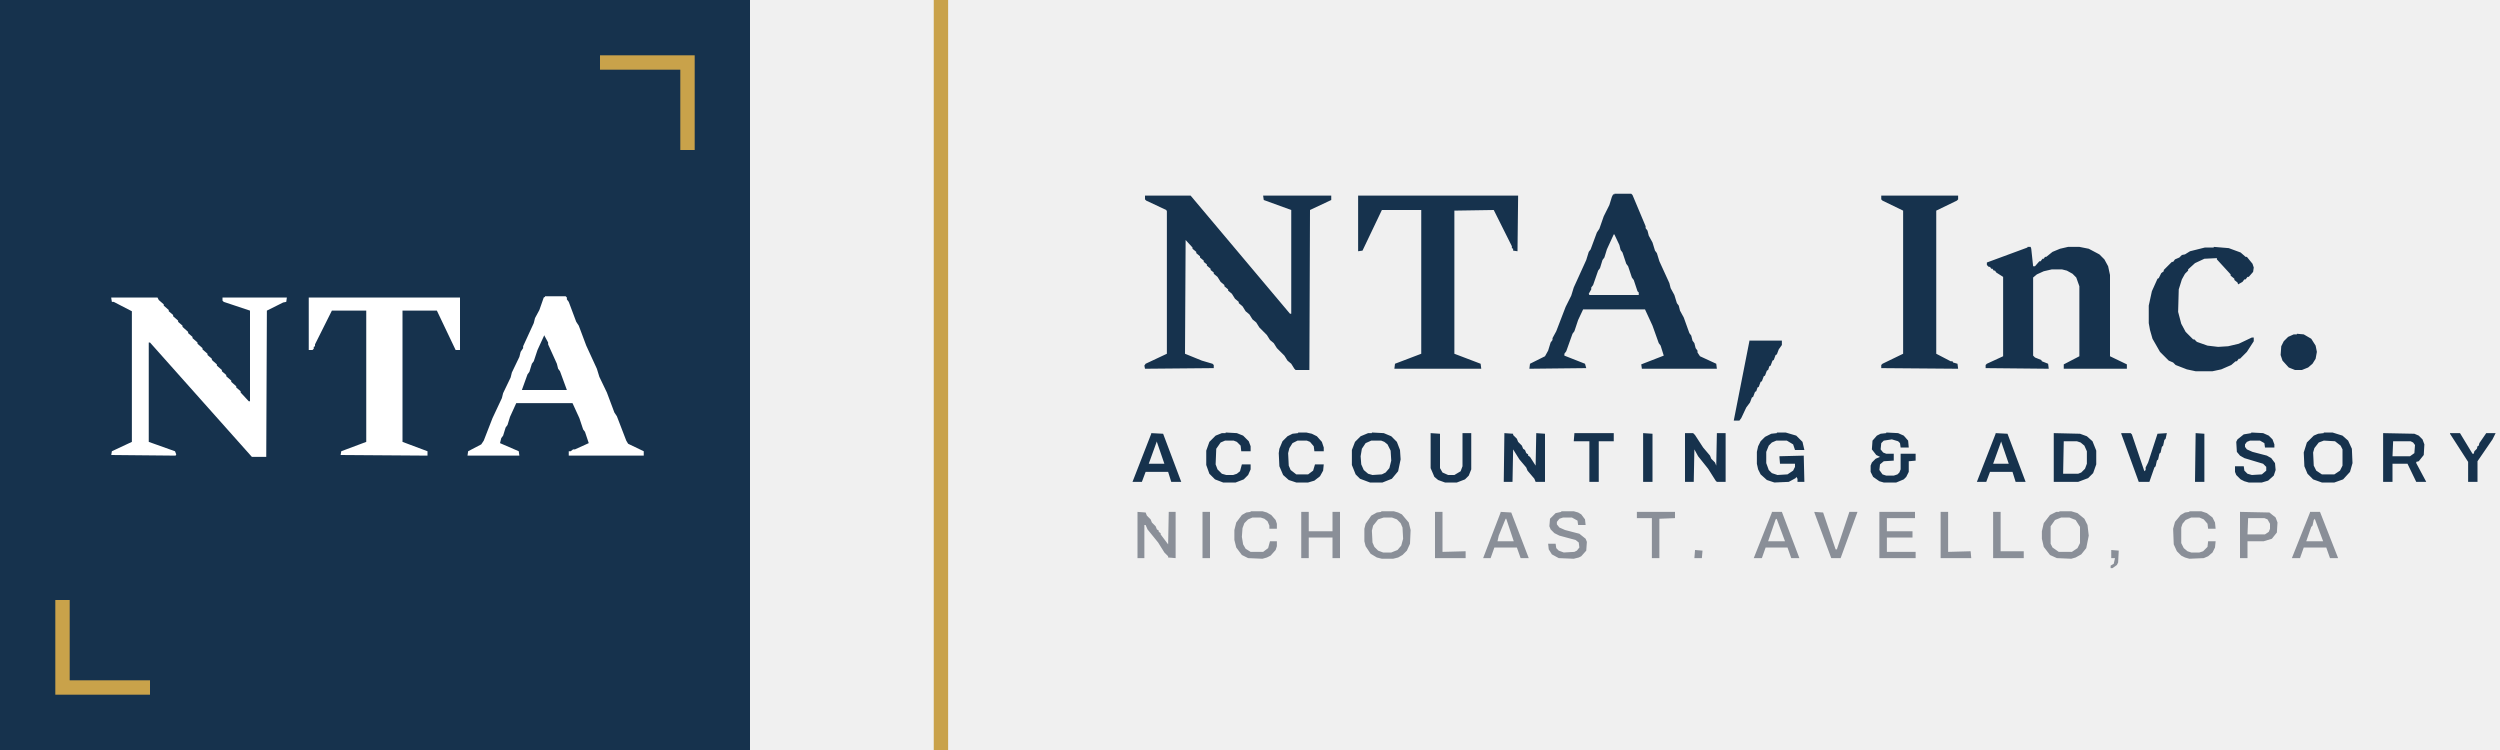
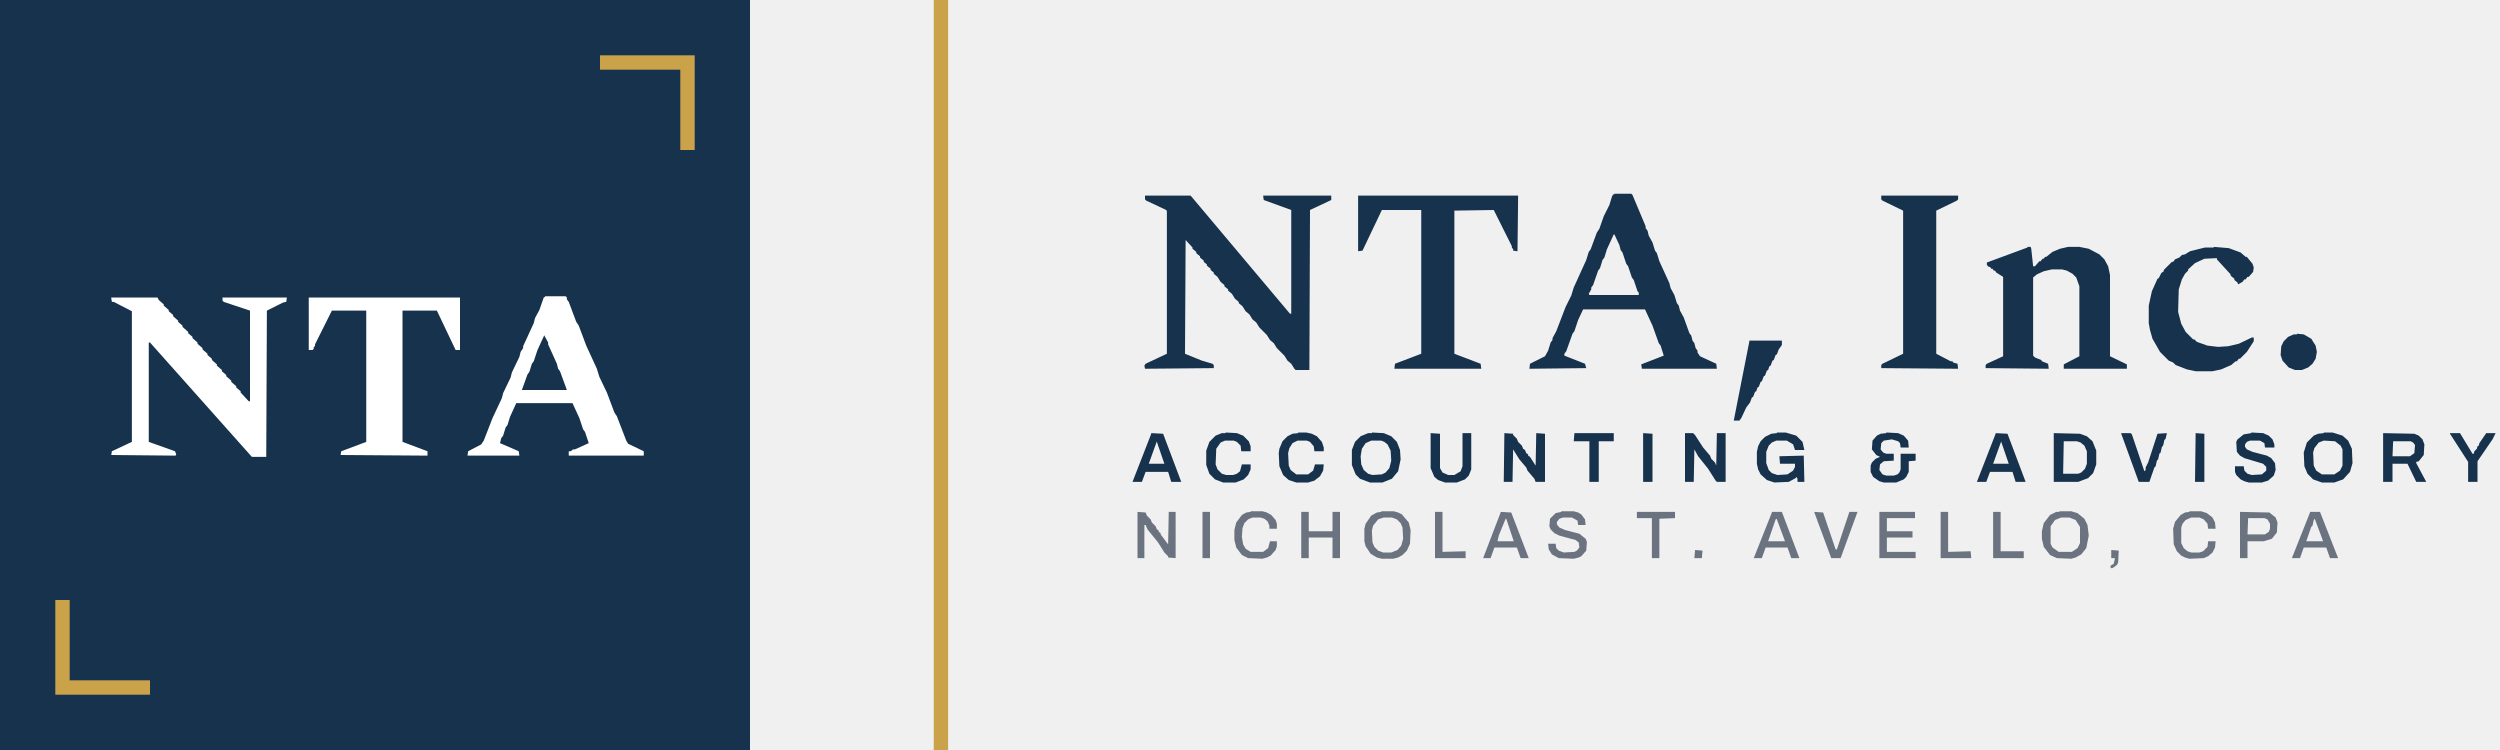
<svg xmlns="http://www.w3.org/2000/svg" viewBox="0 0 400 120" width="400" height="120">
  <rect x="0" y="0" width="120" height="120" fill="#16324d" />
  <path d="M 96 10 L 110 10 L 110 24" fill="none" stroke="#c9a24a" stroke-width="2.3" />
  <path d="M 10 96 L 10 110 L 24 110" fill="none" stroke="#c9a24a" stroke-width="2.3" />
  <rect x="149.4" y="0" width="2.3" height="120" fill="#c9a24a" />
  <path d="M87.20 47.40L90.50 47.40L90.70 47.60L90.70 47.90L91.00 48.30L92.20 51.50L92.60 52.10L93.80 55.30L95.50 59.00L95.90 60.30L97.10 62.80L98.30 66.00L98.70 66.60L100.20 70.50L100.50 71.00L103.00 72.20L103.00 72.90L91.00 72.90L91.00 72.20L91.30 72.20L91.70 71.90L92.00 71.90L94.20 70.90L93.60 69.10L93.30 68.70L92.70 66.90L91.60 64.50L82.60 64.50L81.60 66.70L81.20 68.00L80.90 68.40L80.50 69.70L80.20 70.10L80.00 70.90L83.00 72.20L83.10 72.90L74.80 72.90L74.90 72.20L77.00 71.10L77.40 70.50L78.80 66.90L80.30 63.70L80.50 62.90L81.70 60.40L81.90 59.60L83.10 57.10L83.30 56.30L83.70 55.70L83.70 55.40L85.40 51.70L85.60 50.90L86.30 49.60L87.00 47.60L87.20 47.50ZM17.80 47.60L25.20 47.60L25.40 48.00L26.20 48.70L26.20 48.90L27.00 49.60L27.00 49.80L27.70 50.40L27.70 50.60L28.50 51.30L28.50 51.50L29.20 52.10L29.20 52.30L30.10 53.10L30.10 53.30L30.80 53.90L30.80 54.10L31.60 54.80L31.60 55.00L32.40 55.70L32.40 55.90L33.20 56.60L33.20 56.80L33.90 57.40L33.90 57.60L34.70 58.30L34.70 58.50L35.50 59.20L35.50 59.40L36.20 60.00L36.20 60.20L37.00 60.90L37.00 61.10L37.80 61.80L37.80 62.00L38.50 62.60L38.50 62.80L39.80 64.20L40.00 64.20L40.00 49.70L35.80 48.30L35.60 48.10L35.60 47.60L45.90 47.60L45.80 48.30L45.30 48.40L42.70 49.70L42.60 73.10L40.30 73.10L24.00 54.80L23.80 54.80L23.80 70.70L28.00 72.20L28.20 72.70L28.10 72.90L17.80 72.80L17.90 72.20L21.10 70.70L21.10 49.80L18.20 48.30L17.90 48.30L17.80 47.70ZM49.40 47.60L73.60 47.60L73.60 56.00L72.90 56.00L69.90 49.70L64.40 49.70L64.40 70.70L68.40 72.20L68.40 72.90L54.50 72.80L54.60 72.20L58.60 70.70L58.60 49.70L53.10 49.70L50.40 55.10L50.40 55.40L50.20 55.50L50.20 55.80L50.00 56.00L49.40 56.00L49.40 47.70ZM87.10 53.60L86.00 56.00L85.40 57.80L85.10 58.20L84.70 59.50L84.40 59.90L83.50 62.40L90.70 62.40L89.60 59.40L89.30 59.00L89.10 58.20L87.70 55.10L87.70 54.80L87.10 53.70Z" fill="#ffffff" fill-rule="evenodd" />
  <path d="M258.30 31.00L261.00 31.00L261.20 31.20L263.30 36.20L263.30 36.50L263.60 36.90L263.80 37.70L264.40 38.80L264.80 40.10L265.10 40.50L265.50 41.80L267.10 45.30L267.30 46.10L267.90 47.20L268.30 48.50L268.60 48.90L268.80 49.70L269.40 50.80L270.30 53.30L270.60 53.70L270.80 54.50L271.10 54.90L271.30 55.70L271.60 56.10L271.60 56.40L272.00 57.00L274.60 58.20L274.70 59.00L262.70 59.00L262.60 58.30L266.20 56.90L265.70 55.30L265.40 54.90L264.40 52.10L263.20 49.50L253.30 49.50L252.50 51.20L251.90 53.00L251.60 53.40L250.60 56.20L250.30 56.60L250.30 56.90L253.60 58.20L253.80 58.90L244.70 59.00L244.80 58.20L247.20 57.00L247.70 56.10L248.10 54.80L248.40 54.40L248.40 54.10L249.00 53.00L250.50 49.10L251.40 47.30L251.80 46.00L253.80 41.60L254.20 40.30L254.50 39.90L255.50 37.20L255.90 36.60L256.60 34.60L257.50 32.80L257.90 31.50L258.10 31.10L258.30 31.10ZM183.20 31.30L190.50 31.30L206.40 50.20L206.60 50.20L206.60 33.60L202.20 32.00L202.10 31.30L213.00 31.30L213.00 32.00L209.60 33.60L209.50 59.20L207.30 59.20L207.10 59.00L206.60 58.20L206.00 57.70L205.50 56.90L204.30 55.70L203.80 54.90L203.20 54.40L202.70 53.60L201.50 52.40L201.00 51.60L200.40 51.10L199.90 50.30L199.30 49.80L198.80 49.00L198.20 48.50L198.20 48.30L197.60 47.80L197.10 47.00L196.50 46.50L196.50 46.30L195.90 45.80L195.90 45.60L195.30 45.10L194.80 44.30L194.20 43.80L194.20 43.60L193.70 43.20L193.70 43.00L193.10 42.50L193.10 42.30L192.60 41.90L192.60 41.70L192.00 41.20L192.00 41.00L191.40 40.50L191.40 40.30L190.80 39.80L190.80 39.60L189.70 38.40L189.60 56.60L192.30 57.70L194.00 58.20L194.20 58.40L194.20 58.90L183.20 59.00L183.10 58.50L183.30 58.20L186.70 56.60L186.70 33.80L186.60 33.60L183.40 32.10L183.20 31.90L183.20 31.40ZM217.30 31.30L242.90 31.30L242.80 40.20L242.10 40.10L242.10 39.80L241.90 39.70L241.90 39.40L239.00 33.60L232.70 33.70L232.70 56.60L236.90 58.20L237.00 59.00L223.10 59.00L223.20 58.20L227.40 56.60L227.40 33.60L221.10 33.60L218.00 40.10L217.30 40.20L217.30 31.40ZM301.00 31.30L313.30 31.30L313.30 31.90L313.10 32.10L309.80 33.70L309.80 56.60L312.10 57.80L312.40 57.80L312.50 58.00L313.20 58.20L313.30 59.00L301.00 58.90L301.00 58.40L301.20 58.20L304.50 56.60L304.50 33.70L301.20 32.10L301.00 31.90L301.00 31.40ZM258.20 37.50L257.10 39.90L256.70 41.20L256.40 41.60L256.00 42.90L255.70 43.30L254.90 45.60L254.60 46.00L254.60 46.30L254.20 47.00L254.30 47.20L262.20 47.20L262.20 46.80L262.00 46.60L261.40 44.80L261.10 44.40L260.50 42.60L260.20 42.20L259.60 40.40L259.30 40.00L259.10 39.20L258.30 37.50ZM324.40 39.50L324.90 39.50L325.00 39.80L325.30 42.60L325.60 42.60L326.30 41.80L326.50 41.80L326.80 41.40L327.00 41.40L327.20 41.10L327.40 41.10L328.40 40.30L329.60 39.80L330.90 39.50L332.70 39.50L334.20 39.80L335.90 40.70L336.70 41.50L337.30 42.60L337.60 44.00L337.60 57.00L340.30 58.30L340.30 59.00L330.20 59.00L330.20 58.30L332.70 57.00L332.70 45.80L332.20 44.40L331.60 43.80L330.70 43.30L329.90 43.10L328.30 43.10L327.00 43.40L325.90 43.90L325.30 44.40L325.30 56.90L325.60 57.20L326.60 57.60L326.70 57.80L327.70 58.20L327.80 59.00L317.70 58.90L317.70 58.40L317.90 58.20L320.50 57.00L320.50 44.30L319.40 43.60L319.20 43.30L319.00 43.30L318.80 43.00L318.60 43.00L318.40 42.70L318.20 42.70L317.90 42.40L317.90 42.00L324.40 39.60ZM354.20 39.50L356.60 39.70L358.50 40.40L359.30 41.10L359.50 41.10L360.40 42.20L360.60 42.80L360.50 43.50L359.80 44.30L359.60 44.30L359.30 44.70L359.10 44.70L358.80 45.10L358.10 45.50L358.00 45.20L357.50 44.80L357.50 44.60L356.90 44.10L356.90 43.90L354.70 41.50L354.70 41.30L352.70 41.40L351.20 42.10L350.10 43.10L350.10 43.30L349.60 43.80L349.10 44.70L348.60 46.30L348.50 49.90L349.00 51.80L349.70 53.10L350.90 54.30L351.10 54.30L351.50 54.70L353.20 55.30L354.90 55.50L356.50 55.40L358.20 55.00L360.30 54.00L360.60 54.00L360.60 54.60L359.50 56.30L358.40 57.40L358.20 57.40L357.90 57.80L357.70 57.80L357.00 58.40L355.40 59.10L354.00 59.40L351.30 59.40L349.90 59.10L348.10 58.40L347.70 58.00L347.00 57.70L345.60 56.30L344.40 54.20L344.00 52.80L343.80 51.70L343.80 48.90L344.30 46.60L345.20 44.60L345.40 44.50L345.80 43.70L346.20 43.40L346.20 43.20L347.50 41.90L347.70 41.90L348.00 41.50L348.70 41.20L349.10 40.80L349.60 40.70L350.40 40.20L352.80 39.60L354.20 39.60ZM367.50 53.40L368.60 53.50L369.80 54.20L370.50 55.30L370.70 56.30L370.50 57.40L370.00 58.20L369.30 58.80L368.30 59.20L367.20 59.20L366.20 58.80L365.20 57.70L364.90 56.80L365.00 55.40L365.40 54.60L366.10 53.90L367.00 53.50L367.50 53.50ZM279.90 54.50L285.10 54.50L285.10 55.20L284.60 55.90L284.30 56.70L284.10 56.80L283.80 57.60L283.60 57.70L283.30 58.50L283.10 58.60L282.90 59.20L282.70 59.30L282.40 60.10L282.20 60.20L281.90 61.00L281.70 61.10L281.40 61.90L281.20 62.00L281.00 62.60L280.80 62.70L280.50 63.50L280.30 63.60L280.00 64.40L279.40 65.20L278.60 66.90L278.30 67.30L277.40 67.30L279.90 54.60Z" fill="#16324d" fill-rule="evenodd" />
  <path d="M196.10 69.20L197.90 69.30L198.90 69.70L199.80 70.60L200.10 71.40L200.10 72.20L198.60 72.20L198.50 71.30L197.90 70.70L197.40 70.50L196.00 70.50L195.30 70.80L194.60 71.80L194.50 74.30L194.80 75.10L195.50 75.80L196.20 76.00L197.30 76.00L197.90 75.80L198.40 75.40L198.70 74.30L200.10 74.30L200.10 75.10L199.70 76.00L199.00 76.70L197.70 77.20L195.70 77.20L194.40 76.70L193.50 75.80L193.00 74.40L193.00 72.10L193.50 70.70L194.50 69.70L195.50 69.30L196.10 69.30ZM207.70 69.20L209.00 69.20L209.90 69.40L210.70 69.80L211.50 70.70L211.80 71.60L211.80 72.20L210.30 72.20L210.20 71.40L209.60 70.70L209.10 70.50L207.60 70.50L206.80 70.90L206.30 71.70L206.10 72.50L206.20 74.50L206.50 75.20L207.40 75.90L209.30 75.90L210.10 75.30L210.40 74.30L211.80 74.30L211.70 75.30L211.20 76.20L210.30 76.90L209.30 77.20L207.40 77.20L206.20 76.80L205.30 76.00L204.70 74.60L204.60 72.50L204.70 71.80L205.20 70.60L206.00 69.80L206.80 69.40L207.70 69.30ZM219.50 69.20L221.40 69.30L222.60 69.80L223.50 70.70L224.00 72.00L224.10 73.50L223.70 75.40L222.70 76.60L221.20 77.20L219.20 77.20L217.60 76.60L216.90 75.90L216.30 74.40L216.30 72.00L216.80 70.70L217.70 69.80L218.90 69.30L219.50 69.30ZM284.30 69.20L285.70 69.20L287.40 69.70L288.40 70.70L288.70 72.00L287.20 72.00L286.90 71.10L285.90 70.50L284.20 70.50L283.50 70.80L283.00 71.30L282.60 72.30L282.60 74.10L283.00 75.20L283.50 75.70L284.40 76.00L286.00 75.90L286.90 75.30L287.20 74.70L287.20 74.20L284.80 74.20L284.70 73.00L288.60 72.90L288.70 77.10L287.60 77.10L287.60 76.60L287.40 76.30L287.30 76.50L286.20 77.10L283.90 77.20L282.70 76.80L281.70 75.90L281.30 75.10L281.10 74.20L281.10 72.30L281.30 71.40L281.70 70.60L282.40 69.90L283.40 69.40L284.30 69.30ZM301.80 69.20L303.70 69.30L304.60 69.70L305.30 70.50L305.40 71.60L304.10 71.60L304.00 70.90L303.70 70.60L302.70 70.30L301.40 70.50L301.00 70.90L300.90 71.90L301.30 72.40L301.80 72.60L303.00 72.60L303.00 73.70L301.40 73.80L300.80 74.30L300.70 75.20L301.20 75.90L301.80 76.10L303.00 76.10L303.60 75.90L303.90 75.60L304.10 75.10L304.10 72.60L306.50 72.60L306.50 73.70L305.40 73.80L305.40 75.50L305.00 76.30L304.60 76.70L303.40 77.20L301.40 77.20L300.70 77.00L299.70 76.30L299.30 75.50L299.30 74.50L299.50 74.00L300.10 73.40L300.80 73.10L300.20 72.80L299.50 71.90L299.60 70.50L300.30 69.70L300.90 69.40L301.80 69.30ZM360.20 69.20L362.10 69.30L363.00 69.70L363.60 70.30L363.90 71.10L363.90 71.60L362.40 71.60L362.30 70.90L361.60 70.50L360.00 70.50L359.50 70.70L359.20 71.10L359.20 71.50L359.50 71.90L360.40 72.30L362.70 72.90L363.40 73.30L364.00 74.10L364.10 75.20L363.80 76.10L362.90 76.90L361.90 77.20L359.80 77.20L359.10 77.00L358.50 76.70L357.80 76.00L357.60 75.50L357.60 74.60L359.00 74.60L359.10 75.30L359.60 75.80L360.30 76.00L361.90 75.90L362.60 75.30L362.60 74.70L362.10 74.20L359.10 73.30L358.40 72.90L357.90 72.30L357.80 70.70L358.00 70.30L359.00 69.50L360.20 69.30ZM371.80 69.20L373.20 69.20L374.80 69.70L375.70 70.50L376.30 71.80L376.40 74.10L376.00 75.50L374.90 76.70L373.50 77.20L371.50 77.20L370.10 76.70L369.20 75.80L368.70 74.60L368.60 72.40L369.10 70.80L370.20 69.70L370.90 69.40L371.80 69.30ZM184.20 69.30L186.10 69.40L189.00 77.10L187.40 77.10L186.90 75.50L183.30 75.50L182.70 77.10L181.20 77.10L184.20 69.40ZM228.90 69.30L230.40 69.40L230.40 74.90L230.80 75.60L231.70 76.00L232.70 76.00L233.70 75.40L234.00 74.60L234.00 69.30L235.40 69.30L235.40 75.10L235.00 76.10L234.40 76.70L233.10 77.20L231.20 77.20L230.10 76.80L229.50 76.30L228.90 74.90L228.90 69.40ZM240.70 69.30L242.10 69.40L242.10 69.60L242.70 70.20L242.90 70.70L243.50 71.30L243.70 71.80L244.00 72.00L244.20 72.50L244.50 72.70L244.50 72.90L244.80 73.10L245.70 74.50L245.80 69.30L247.20 69.40L247.20 77.10L245.70 77.10L245.50 76.60L244.40 75.30L244.20 74.80L243.10 73.50L242.10 71.90L242.00 77.10L240.60 77.10L240.70 69.40ZM251.90 69.30L258.20 69.30L258.20 70.60L255.80 70.60L255.80 77.10L254.30 77.10L254.30 70.60L251.80 70.60L251.90 69.40ZM262.90 69.30L264.40 69.40L264.40 77.10L262.90 77.10L262.90 69.40ZM269.60 69.30L270.90 69.30L271.20 69.60L272.50 71.60L273.60 72.90L273.80 73.40L274.40 74.00L274.60 74.50L274.70 69.30L276.10 69.30L276.10 77.10L274.70 77.10L274.50 76.90L273.30 75.00L271.70 73.00L271.10 71.90L271.00 77.10L269.60 77.10L269.60 69.40ZM319.30 69.30L321.20 69.40L324.10 77.10L322.50 77.10L322.00 75.50L318.40 75.50L317.80 77.10L316.30 77.10L319.30 69.40ZM328.60 69.30L332.80 69.40L333.90 69.80L334.80 70.60L335.40 72.10L335.40 74.30L334.90 75.70L334.10 76.50L332.50 77.10L328.60 77.10L328.60 69.40ZM339.40 69.30L340.90 69.30L341.10 69.50L343.10 75.40L343.30 75.20L343.30 74.80L343.70 74.00L345.20 69.40L346.70 69.30L346.50 70.20L346.30 70.40L346.10 71.30L345.90 71.50L345.70 72.40L345.50 72.60L345.30 73.50L345.10 73.70L344.90 74.60L344.70 74.80L343.90 77.10L342.20 77.10L339.40 69.40ZM351.30 69.30L352.70 69.40L352.70 77.10L351.20 77.10L351.30 69.40ZM381.30 69.30L386.30 69.40L387.00 69.70L387.60 70.30L387.90 71.10L387.80 72.80L387.00 73.80L386.60 73.90L386.60 74.10L388.20 77.10L386.60 77.10L385.20 74.20L382.80 74.20L382.80 77.10L381.30 77.10L381.30 69.40ZM392.00 69.30L393.60 69.30L395.60 72.60L395.80 72.60L395.90 72.20L396.30 71.80L396.40 71.40L396.60 71.30L396.70 70.90L397.80 69.30L399.30 69.30L398.80 70.30L396.40 73.80L396.40 77.10L394.90 77.10L394.90 73.90L392.00 69.40ZM219.40 70.50L218.50 70.90L217.90 71.80L217.70 73.00L217.80 74.30L218.20 75.20L218.90 75.80L219.60 76.00L221.10 75.90L221.70 75.60L222.30 74.90L222.60 73.70L222.50 72.10L222.00 71.10L221.50 70.70L221.00 70.50L219.50 70.50ZM371.80 70.50L371.00 70.80L370.30 71.70L370.10 72.40L370.20 74.50L370.60 75.30L371.50 75.90L373.50 75.90L374.40 75.30L374.80 74.50L374.80 71.90L374.50 71.30L373.60 70.60L371.90 70.50ZM185.10 70.60L183.80 74.20L186.30 74.20L185.10 70.70ZM320.20 70.60L318.90 74.20L321.40 74.20L320.20 70.70ZM330.20 70.60L330.10 75.80L332.50 75.80L333.00 75.60L333.60 75.00L333.90 74.20L333.90 72.20L333.50 71.30L332.90 70.80L332.30 70.60L330.30 70.60ZM382.90 70.60L382.80 73.00L385.60 73.00L386.30 72.50L386.40 71.20L386.10 70.80L385.70 70.60L383.00 70.60Z" fill="#16324d" fill-rule="evenodd" />
-   <path d="M200.10 81.80L202.00 81.80L202.70 82.00L203.40 82.40L204.10 83.20L204.30 83.80L204.30 84.60L203.10 84.60L203.10 84.10L202.80 83.40L202.30 83.00L201.70 82.80L200.40 82.80L199.70 83.10L199.10 83.70L198.80 84.50L198.70 85.90L198.90 87.10L199.30 87.80L200.10 88.30L202.10 88.30L202.90 87.70L203.20 86.60L204.30 86.60L204.30 87.40L204.10 88.00L203.30 88.90L202.70 89.20L202.00 89.40L199.70 89.30L198.70 88.80L197.80 87.60L197.50 86.40L197.50 84.80L197.80 83.60L198.70 82.40L199.40 82.00L200.10 81.90ZM221.00 81.80L223.00 81.80L223.70 82.00L224.30 82.30L225.40 83.60L225.70 84.80L225.60 87.00L225.10 88.10L224.40 88.80L223.70 89.20L222.90 89.40L221.10 89.40L220.30 89.20L219.30 88.60L218.50 87.40L218.30 86.60L218.30 84.60L218.50 83.80L219.40 82.50L220.30 82.00L221.00 81.90ZM249.80 81.80L251.80 81.80L252.50 82.00L253.00 82.30L253.60 83.10L253.70 84.00L252.50 84.00L252.40 83.30L251.50 82.80L250.10 82.80L249.50 83.00L249.10 83.50L249.10 83.90L249.50 84.40L250.40 84.80L252.70 85.40L253.70 86.20L253.90 86.70L253.80 88.10L253.00 89.00L252.60 89.20L251.80 89.40L249.40 89.30L248.30 88.70L247.80 87.90L247.70 87.00L248.90 87.00L249.00 87.70L249.40 88.10L250.20 88.40L251.90 88.30L252.30 88.10L252.70 87.60L252.60 86.80L252.10 86.40L249.50 85.70L248.70 85.30L248.10 84.70L247.90 84.20L248.00 83.00L248.90 82.10L249.80 81.90ZM329.50 81.80L331.40 81.80L332.40 82.10L333.50 83.00L334.00 84.00L334.20 85.70L333.80 87.70L333.00 88.70L332.10 89.20L331.40 89.40L329.10 89.30L328.00 88.80L327.00 87.50L326.70 86.20L326.70 85.00L327.00 83.70L328.00 82.40L329.00 81.90L329.50 81.90ZM350.30 81.80L352.20 81.80L353.10 82.10L354.00 82.80L354.40 83.60L354.50 84.60L353.30 84.60L353.20 83.80L352.60 83.10L351.90 82.80L350.60 82.80L349.70 83.20L349.20 83.80L349.00 84.40L349.00 86.90L349.40 87.70L350.00 88.20L350.60 88.40L351.90 88.40L352.50 88.20L353.20 87.50L353.30 86.60L354.50 86.60L354.40 87.60L354.00 88.40L353.30 89.00L352.60 89.30L350.30 89.40L349.60 89.20L349.00 88.90L348.30 88.20L347.80 87.10L347.70 84.60L348.00 83.50L348.90 82.40L349.60 82.00L350.30 81.90ZM182.00 81.90L183.30 82.00L183.50 82.50L184.10 83.10L184.30 83.60L184.90 84.20L185.10 84.70L185.40 84.90L185.40 85.10L185.70 85.30L185.70 85.50L186.90 87.10L187.00 81.90L188.10 81.90L188.10 89.30L186.90 89.20L186.90 89.00L186.30 88.40L185.30 86.80L183.60 84.70L183.30 84.00L183.10 84.00L183.10 89.30L182.00 89.30L182.00 82.00ZM192.40 81.90L193.60 81.90L193.60 89.30L192.40 89.30L192.40 82.00ZM208.20 81.90L209.40 81.90L209.40 85.00L213.20 85.00L213.20 81.90L214.40 81.90L214.40 89.30L213.20 89.30L213.20 86.00L209.40 86.00L209.40 89.30L208.20 89.30L208.20 82.00ZM229.60 81.90L230.80 81.90L230.80 88.30L234.50 88.20L234.50 89.30L229.60 89.30L229.60 82.00ZM240.10 81.90L241.80 82.00L244.60 89.30L243.30 89.30L242.70 87.60L239.10 87.60L238.50 89.30L237.30 89.30L240.10 82.00ZM261.90 81.90L268.00 81.90L268.00 82.90L265.50 83.00L265.50 89.30L264.30 89.30L264.30 82.90L261.90 82.90L261.90 82.00ZM283.50 81.90L285.10 81.90L287.90 89.30L286.60 89.30L286.00 87.60L282.50 87.60L281.90 89.30L280.60 89.30L283.50 82.00ZM290.30 81.90L291.70 82.00L293.70 87.90L293.90 87.90L295.90 81.90L297.20 81.90L294.50 89.30L293.00 89.30L290.30 82.00ZM300.70 81.90L306.40 81.90L306.40 82.90L301.90 82.90L301.90 85.00L306.00 85.00L306.00 86.00L301.90 86.00L301.90 88.30L306.50 88.30L306.50 89.30L300.70 89.30L300.70 82.00ZM310.50 81.90L311.70 81.90L311.70 88.30L315.30 88.20L315.40 89.30L310.50 89.30L310.50 82.00ZM318.90 81.90L320.10 81.90L320.10 88.20L323.80 88.20L323.80 89.30L318.90 89.30L318.90 82.00ZM358.40 81.90L363.10 82.00L364.10 82.80L364.40 83.60L364.30 85.20L363.50 86.20L362.20 86.60L359.60 86.60L359.60 89.30L358.40 89.30L358.40 82.00ZM369.60 81.90L371.20 81.90L374.10 89.30L372.80 89.30L372.20 87.60L368.60 87.60L368.00 89.30L366.70 89.30L369.60 82.00ZM221.40 82.80L220.50 83.10L219.70 84.10L219.50 84.90L219.60 86.80L219.90 87.50L220.50 88.10L221.30 88.40L222.60 88.40L223.60 88.00L224.20 87.30L224.50 86.20L224.40 84.40L224.10 83.70L223.50 83.10L222.70 82.80L221.50 82.80ZM329.80 82.80L328.80 83.20L328.10 84.20L328.10 87.00L328.40 87.60L329.40 88.30L331.50 88.30L332.40 87.70L332.80 86.90L332.80 84.30L332.10 83.20L331.10 82.80L329.90 82.80ZM359.70 82.90L359.60 85.50L362.40 85.50L363.00 85.10L363.20 84.60L363.20 83.80L362.80 83.10L362.30 82.90L359.80 82.90ZM240.90 83.00L239.80 85.70L239.60 86.60L242.20 86.60L241.00 83.00ZM284.30 83.00L284.10 83.10L282.90 86.60L285.60 86.60L284.30 83.10ZM370.40 83.00L370.20 83.20L370.00 84.10L369.80 84.30L369.00 86.60L371.70 86.60L370.40 83.10ZM271.20 88.00L272.40 88.10L272.30 89.30L271.10 89.30L271.20 88.10ZM337.80 88.00L339.00 88.10L338.90 90.00L338.70 90.40L338.00 90.90L337.70 90.90L337.70 90.50L338.20 90.20L338.40 89.30L337.80 89.30L337.80 88.10Z" fill="#8a8f98" fill-rule="evenodd" />
+   <path d="M200.10 81.80L202.00 81.80L202.70 82.00L203.40 82.40L204.10 83.20L204.30 83.80L204.30 84.60L203.10 84.60L203.10 84.10L202.80 83.40L202.30 83.00L201.70 82.80L200.40 82.80L199.70 83.10L199.10 83.70L198.80 84.50L198.70 85.90L198.90 87.10L199.30 87.80L200.10 88.30L202.10 88.30L202.90 87.70L203.20 86.60L204.30 86.60L204.30 87.40L204.10 88.00L203.30 88.90L202.70 89.20L202.00 89.40L199.70 89.30L198.70 88.80L197.80 87.60L197.50 86.40L197.50 84.80L197.80 83.60L198.70 82.40L199.40 82.00L200.10 81.90ZM221.00 81.80L223.00 81.80L223.70 82.00L224.30 82.30L225.40 83.60L225.70 84.80L225.60 87.00L225.10 88.10L224.40 88.80L223.70 89.20L222.90 89.40L221.10 89.40L220.30 89.20L219.30 88.60L218.50 87.40L218.30 86.60L218.30 84.60L218.50 83.80L219.40 82.50L220.30 82.00L221.00 81.90ZM249.80 81.80L251.80 81.80L252.50 82.00L253.00 82.30L253.60 83.10L253.70 84.00L252.50 84.00L252.40 83.30L251.50 82.80L250.10 82.80L249.50 83.00L249.10 83.50L249.10 83.90L249.50 84.40L250.40 84.80L252.70 85.40L253.70 86.20L253.90 86.70L253.80 88.10L253.00 89.00L252.60 89.20L251.80 89.40L249.40 89.30L248.30 88.70L247.80 87.90L247.70 87.00L248.90 87.00L249.00 87.70L249.40 88.10L250.20 88.40L251.90 88.30L252.30 88.10L252.70 87.60L252.60 86.80L252.10 86.40L249.50 85.70L248.70 85.30L248.10 84.70L247.90 84.20L248.00 83.00L248.90 82.10L249.80 81.90ZM329.50 81.80L331.40 81.80L332.40 82.10L333.50 83.00L334.00 84.00L334.20 85.70L333.80 87.70L333.00 88.70L332.10 89.20L331.40 89.40L329.10 89.30L328.00 88.80L327.00 87.50L326.70 86.20L326.70 85.00L327.00 83.70L328.00 82.40L329.00 81.90L329.50 81.90ZM350.30 81.80L352.20 81.80L353.10 82.10L354.00 82.80L354.40 83.60L354.50 84.60L353.30 84.60L353.20 83.80L352.60 83.10L351.90 82.80L350.60 82.80L349.70 83.20L349.20 83.80L349.00 84.40L349.00 86.90L349.40 87.70L350.00 88.20L350.60 88.40L351.90 88.40L352.50 88.20L353.20 87.50L353.30 86.60L354.50 86.60L354.40 87.60L354.00 88.40L353.30 89.00L352.60 89.30L350.30 89.40L349.60 89.20L349.00 88.90L348.30 88.20L347.80 87.10L347.70 84.60L348.00 83.50L348.90 82.40L349.60 82.00L350.30 81.90ZM182.00 81.90L183.30 82.00L183.50 82.50L184.10 83.10L184.30 83.60L184.90 84.20L185.10 84.70L185.40 84.90L185.40 85.10L185.70 85.30L185.70 85.50L186.90 87.10L187.00 81.90L188.10 81.90L188.10 89.30L186.90 89.20L186.90 89.00L186.30 88.40L185.30 86.80L183.60 84.70L183.30 84.00L183.10 84.00L183.10 89.30L182.00 89.30L182.00 82.00ZM192.40 81.90L193.60 81.90L193.60 89.30L192.40 89.30L192.40 82.00ZM208.20 81.90L209.40 81.90L209.40 85.00L213.20 85.00L213.20 81.90L214.40 81.90L214.40 89.30L213.20 89.30L213.20 86.00L209.40 86.00L209.40 89.30L208.20 89.30L208.20 82.00ZM229.60 81.90L230.80 81.90L230.80 88.30L234.50 88.20L234.50 89.30L229.60 89.30L229.60 82.00ZM240.10 81.90L241.80 82.00L244.60 89.30L243.30 89.30L242.70 87.60L239.10 87.60L238.50 89.30L237.30 89.30L240.10 82.00ZM261.90 81.90L268.00 81.90L268.00 82.90L265.50 83.00L265.50 89.30L264.30 89.30L264.30 82.90L261.90 82.90L261.90 82.00ZM283.50 81.90L285.10 81.90L287.90 89.30L286.60 89.30L286.00 87.60L282.50 87.60L281.90 89.30L280.60 89.30L283.50 82.00ZM290.30 81.90L291.70 82.00L293.70 87.90L293.90 87.90L295.90 81.90L297.20 81.90L294.50 89.30L293.00 89.30L290.30 82.00ZM300.70 81.90L306.40 81.90L306.40 82.90L301.90 82.90L301.90 85.00L306.00 85.00L306.00 86.00L301.90 86.00L301.90 88.30L306.50 88.30L306.50 89.30L300.70 89.30L300.70 82.00ZM310.50 81.90L311.70 81.90L311.70 88.30L315.30 88.20L315.40 89.30L310.50 89.30L310.50 82.00ZM318.90 81.90L320.10 81.90L320.10 88.20L323.80 88.20L323.80 89.30L318.90 89.30L318.90 82.00ZM358.40 81.90L363.10 82.00L364.10 82.80L364.40 83.60L364.30 85.20L363.50 86.20L362.20 86.60L359.60 86.60L359.60 89.30L358.40 89.30L358.40 82.00ZM369.60 81.90L371.20 81.90L374.10 89.30L372.80 89.30L372.20 87.60L368.60 87.60L368.00 89.30L366.70 89.30L369.60 82.00ZM221.40 82.80L220.50 83.10L219.70 84.10L219.50 84.90L219.60 86.80L219.90 87.50L220.50 88.10L221.30 88.40L222.60 88.40L223.60 88.00L224.20 87.30L224.50 86.20L224.40 84.40L224.10 83.70L223.50 83.10L222.70 82.80L221.50 82.80ZM329.80 82.80L328.80 83.20L328.10 84.20L328.10 87.00L328.40 87.60L329.40 88.30L331.50 88.30L332.40 87.70L332.80 86.90L332.80 84.30L332.10 83.20L331.10 82.80L329.90 82.80ZM359.70 82.90L359.60 85.50L362.40 85.50L363.00 85.10L363.20 84.60L363.20 83.80L362.80 83.10L362.30 82.90L359.80 82.90ZM240.90 83.00L239.80 85.70L239.60 86.60L242.20 86.60L241.00 83.00ZM284.30 83.00L284.10 83.10L282.90 86.60L285.60 86.60L284.30 83.10ZM370.40 83.00L370.20 83.20L370.00 84.10L369.80 84.30L369.00 86.60L371.70 86.60L370.40 83.10ZM271.20 88.00L272.40 88.10L272.30 89.30L271.10 89.30L271.20 88.10ZM337.80 88.00L339.00 88.10L338.90 90.00L338.70 90.40L338.00 90.90L337.70 90.90L337.70 90.50L338.20 90.20L338.40 89.30L337.80 89.30L337.80 88.10Z" fill="#6b7280" fill-rule="evenodd" />
</svg>
